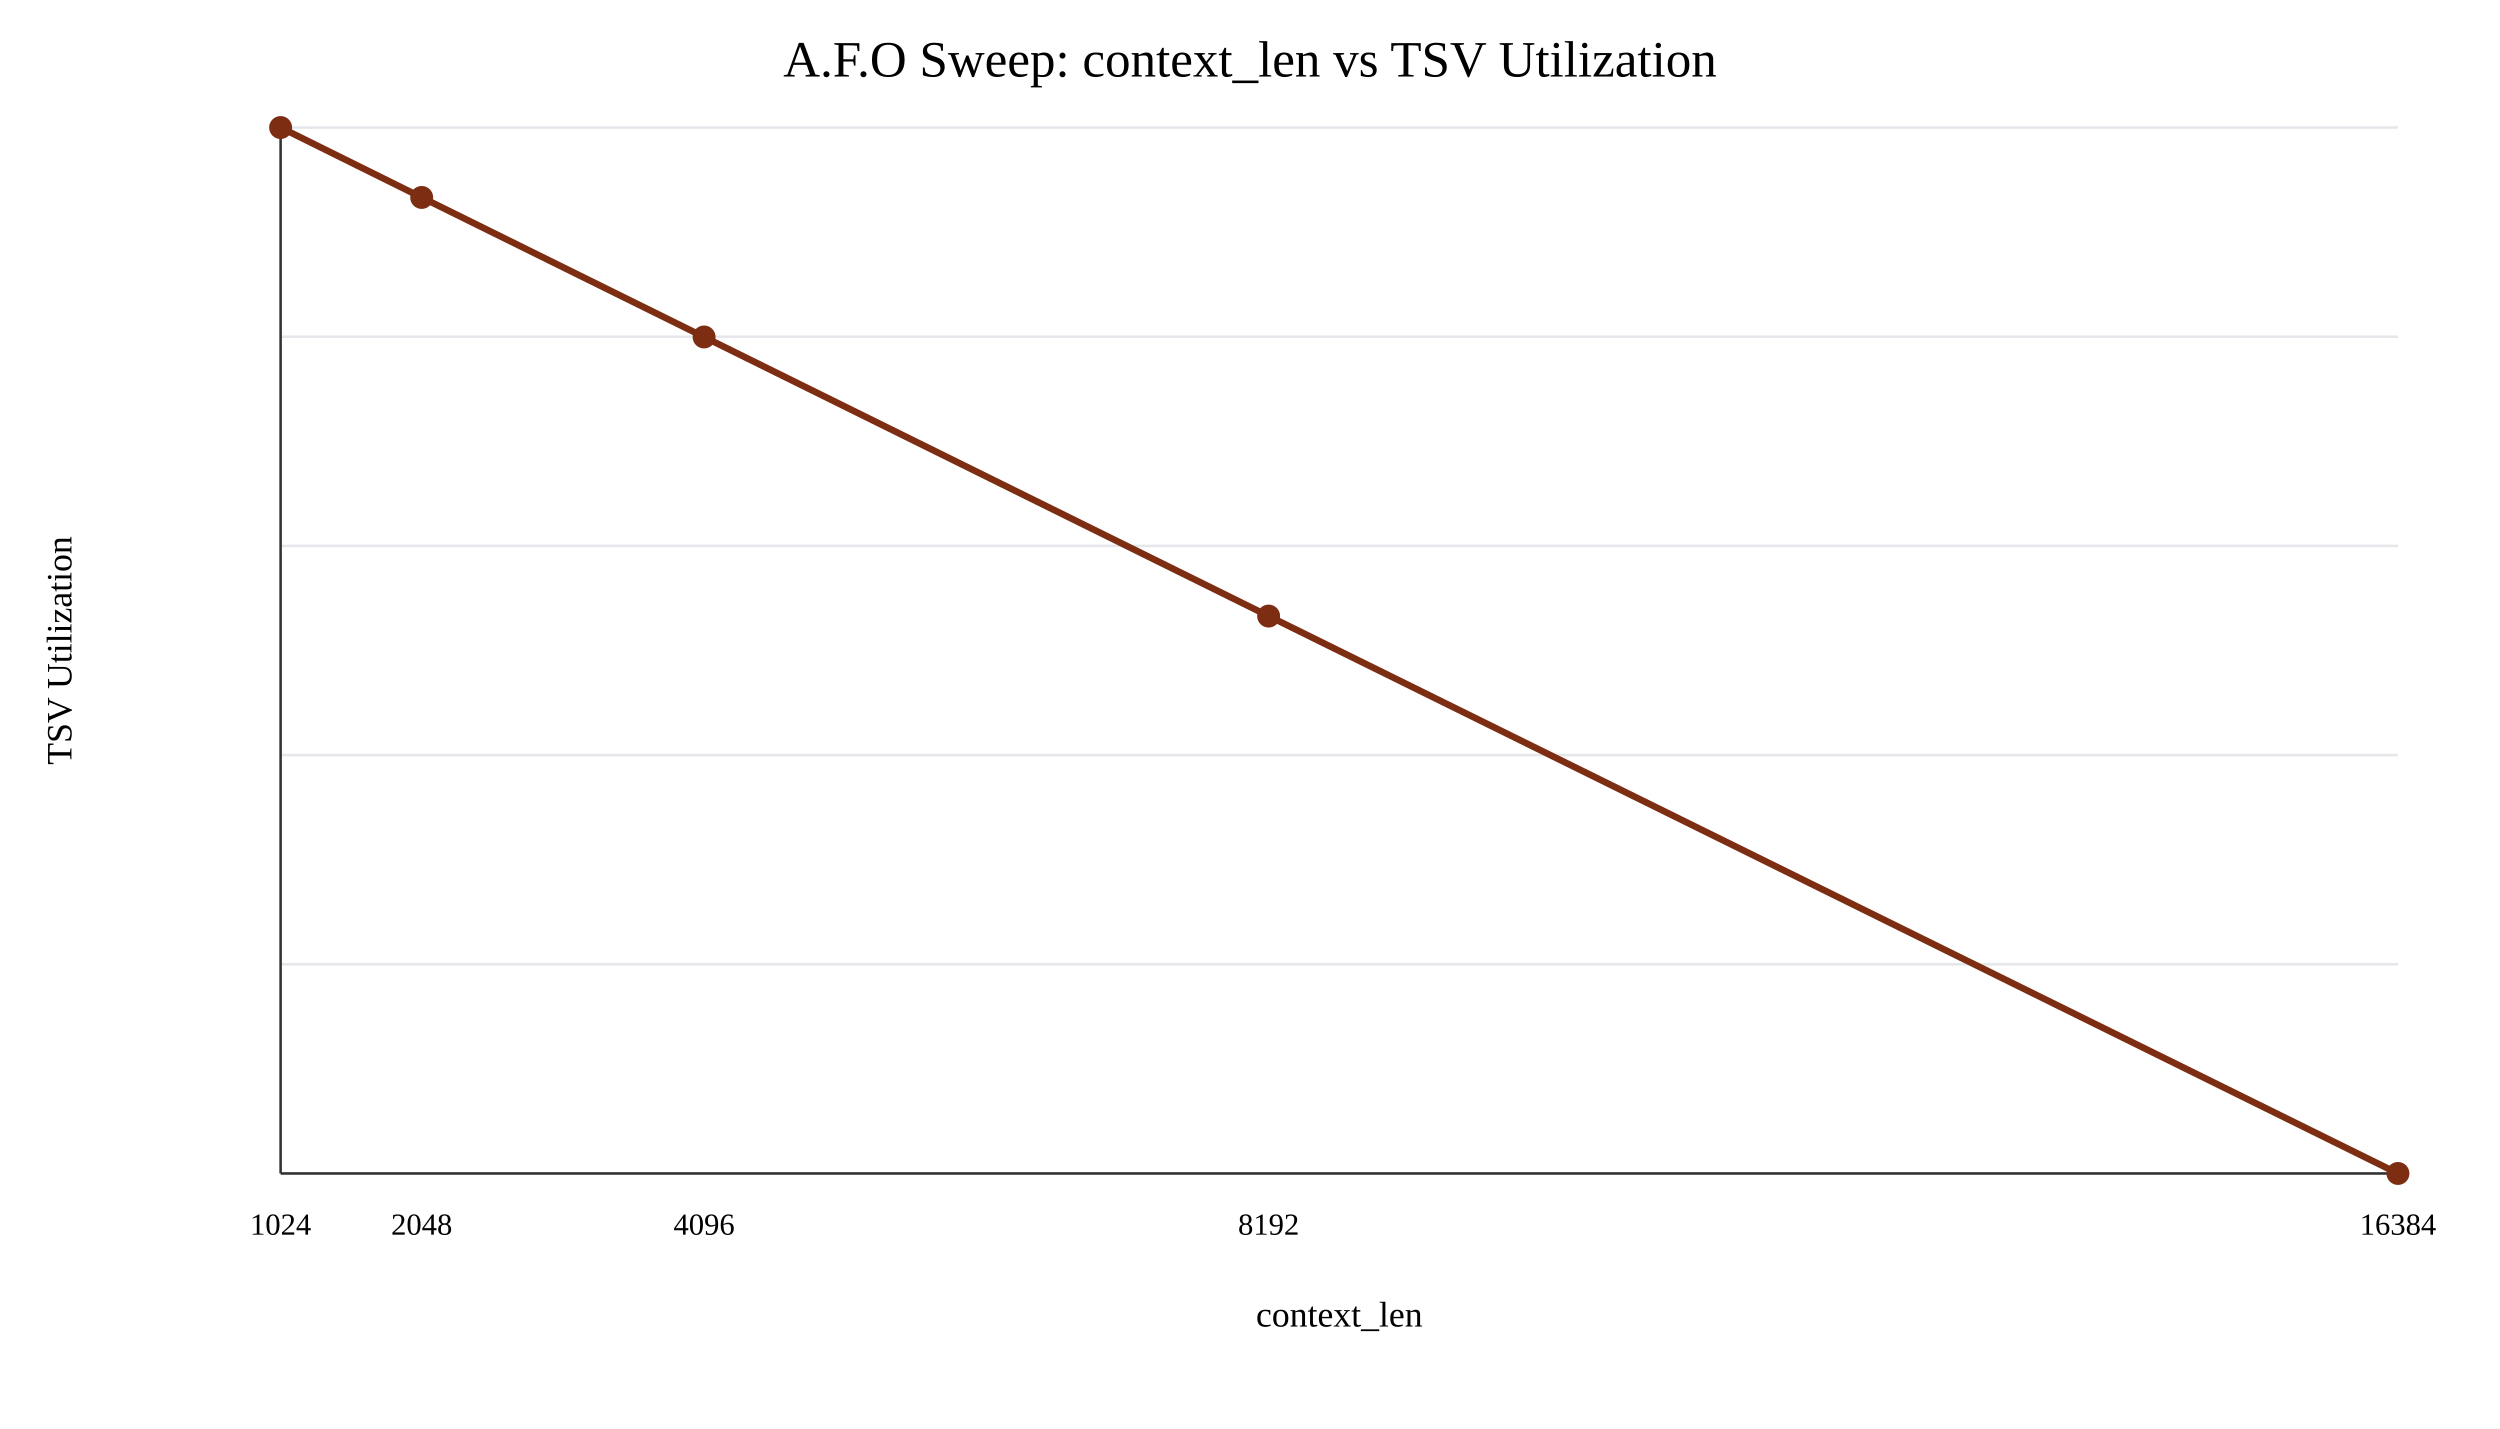
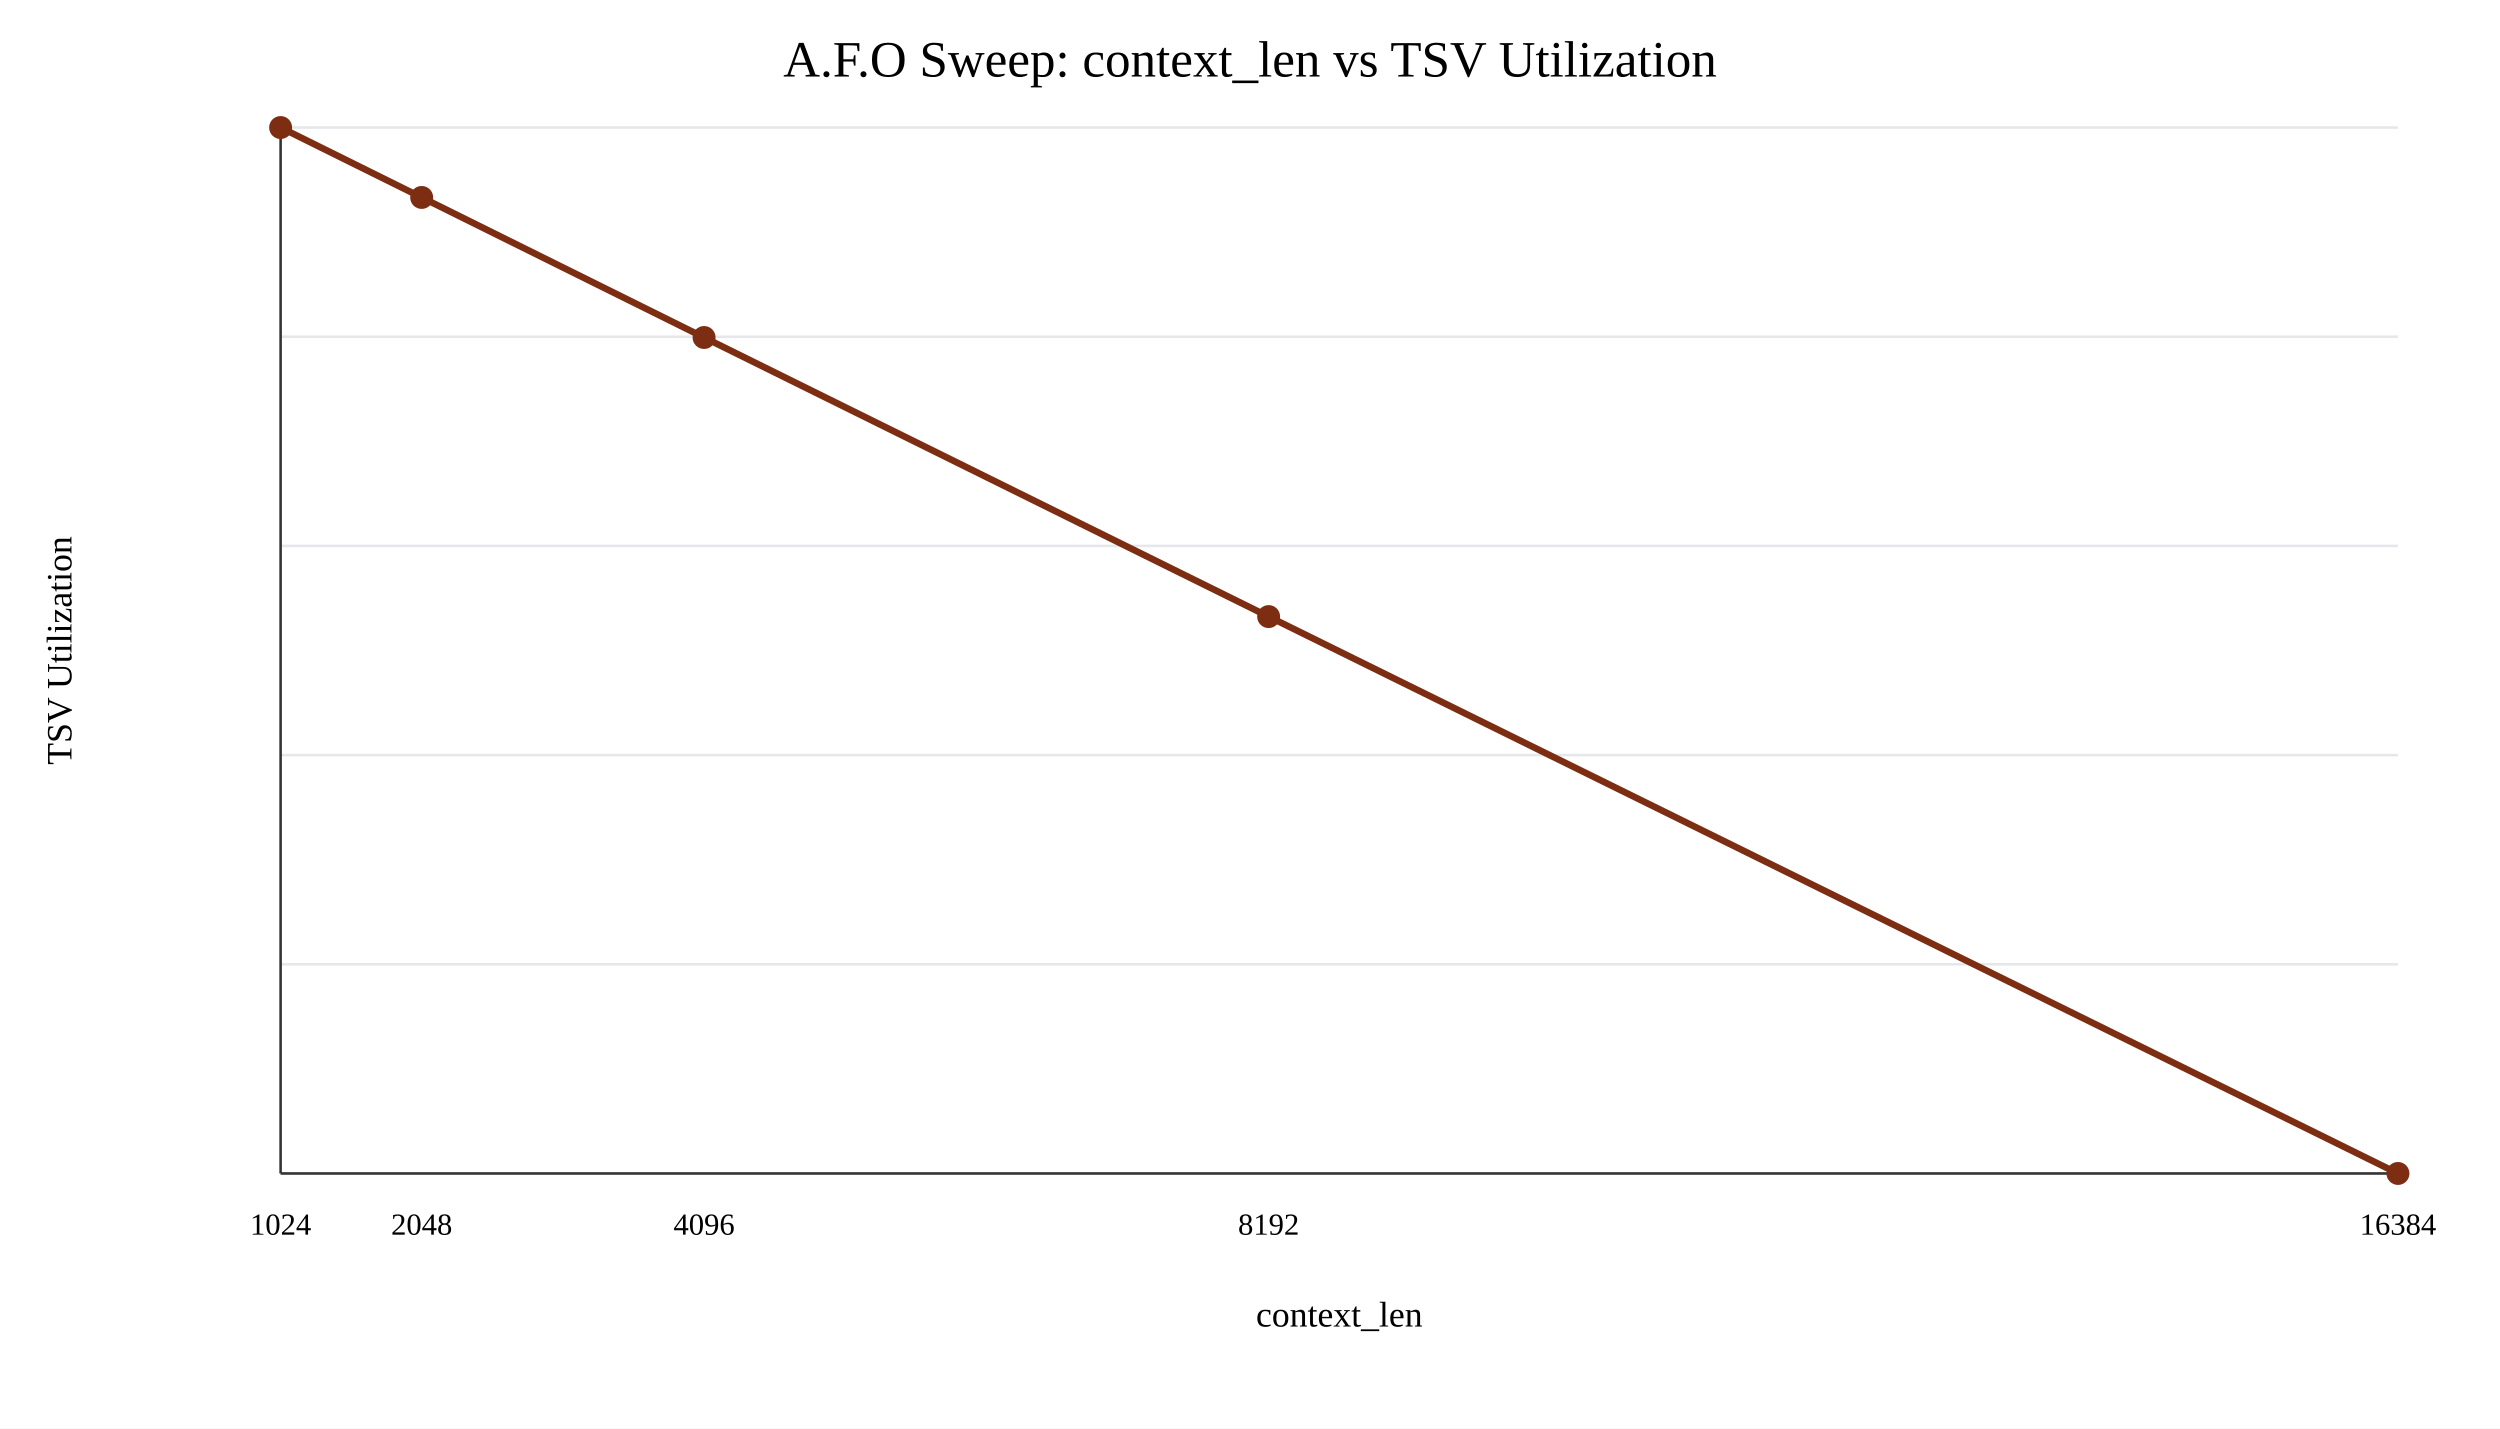
<svg xmlns="http://www.w3.org/2000/svg" width="980" height="560">
  <rect x="0" y="0" width="980" height="560" fill="#ffffff" />
  <text x="490.0" y="30" text-anchor="middle" font-size="20" font-family="Times New Roman">A.F.O Sweep: context_len vs TSV Utilization</text>
  <line x1="110" y1="50.0" x2="940" y2="50.0" stroke="#e5e7eb" />
  <line x1="110" y1="132.0" x2="940" y2="132.0" stroke="#e5e7eb" />
  <line x1="110" y1="214.0" x2="940" y2="214.0" stroke="#e5e7eb" />
  <line x1="110" y1="296.0" x2="940" y2="296.0" stroke="#e5e7eb" />
  <line x1="110" y1="378.0" x2="940" y2="378.0" stroke="#e5e7eb" />
  <line x1="110" y1="460.0" x2="940" y2="460.0" stroke="#e5e7eb" />
  <line x1="110" y1="460" x2="940" y2="460" stroke="#333" />
  <line x1="110" y1="50" x2="110" y2="460" stroke="#333" />
-   <polyline fill="none" stroke="#7c2d12" stroke-width="2.6" points="110.0,50.0 165.3,77.4 276.0,132.1 497.3,241.5 940.0,460.0" />
+   <polyline fill="none" stroke="#7c2d12" stroke-width="2.6" points="110.0,50.0 165.3,77.4 276.0,132.3 497.3,241.7 940.0,460.0" />
  <circle cx="110.0" cy="50.0" r="4.5" fill="#7c2d12" />
  <circle cx="165.3" cy="77.4" r="4.5" fill="#7c2d12" />
-   <circle cx="276.0" cy="132.1" r="4.5" fill="#7c2d12" />
-   <circle cx="497.3" cy="241.5" r="4.5" fill="#7c2d12" />
+   <circle cx="276.0" cy="132.3" r="4.5" fill="#7c2d12" />
+   <circle cx="497.3" cy="241.7" r="4.5" fill="#7c2d12" />
  <circle cx="940.0" cy="460.0" r="4.5" fill="#7c2d12" />
  <text x="110.0" y="484.0" text-anchor="middle" font-size="12" font-family="Times New Roman">1024</text>
  <text x="165.3" y="484.0" text-anchor="middle" font-size="12" font-family="Times New Roman">2048</text>
  <text x="276.0" y="484.0" text-anchor="middle" font-size="12" font-family="Times New Roman">4096</text>
  <text x="497.3" y="484.0" text-anchor="middle" font-size="12" font-family="Times New Roman">8192</text>
  <text x="940.0" y="484.0" text-anchor="middle" font-size="12" font-family="Times New Roman">16384</text>
  <text x="525.0" y="520" text-anchor="middle" font-size="14" font-family="Times New Roman">context_len</text>
  <text x="28" y="255.0" transform="rotate(-90 28,255.0)" text-anchor="middle" font-size="14" font-family="Times New Roman">TSV Utilization</text>
</svg>
